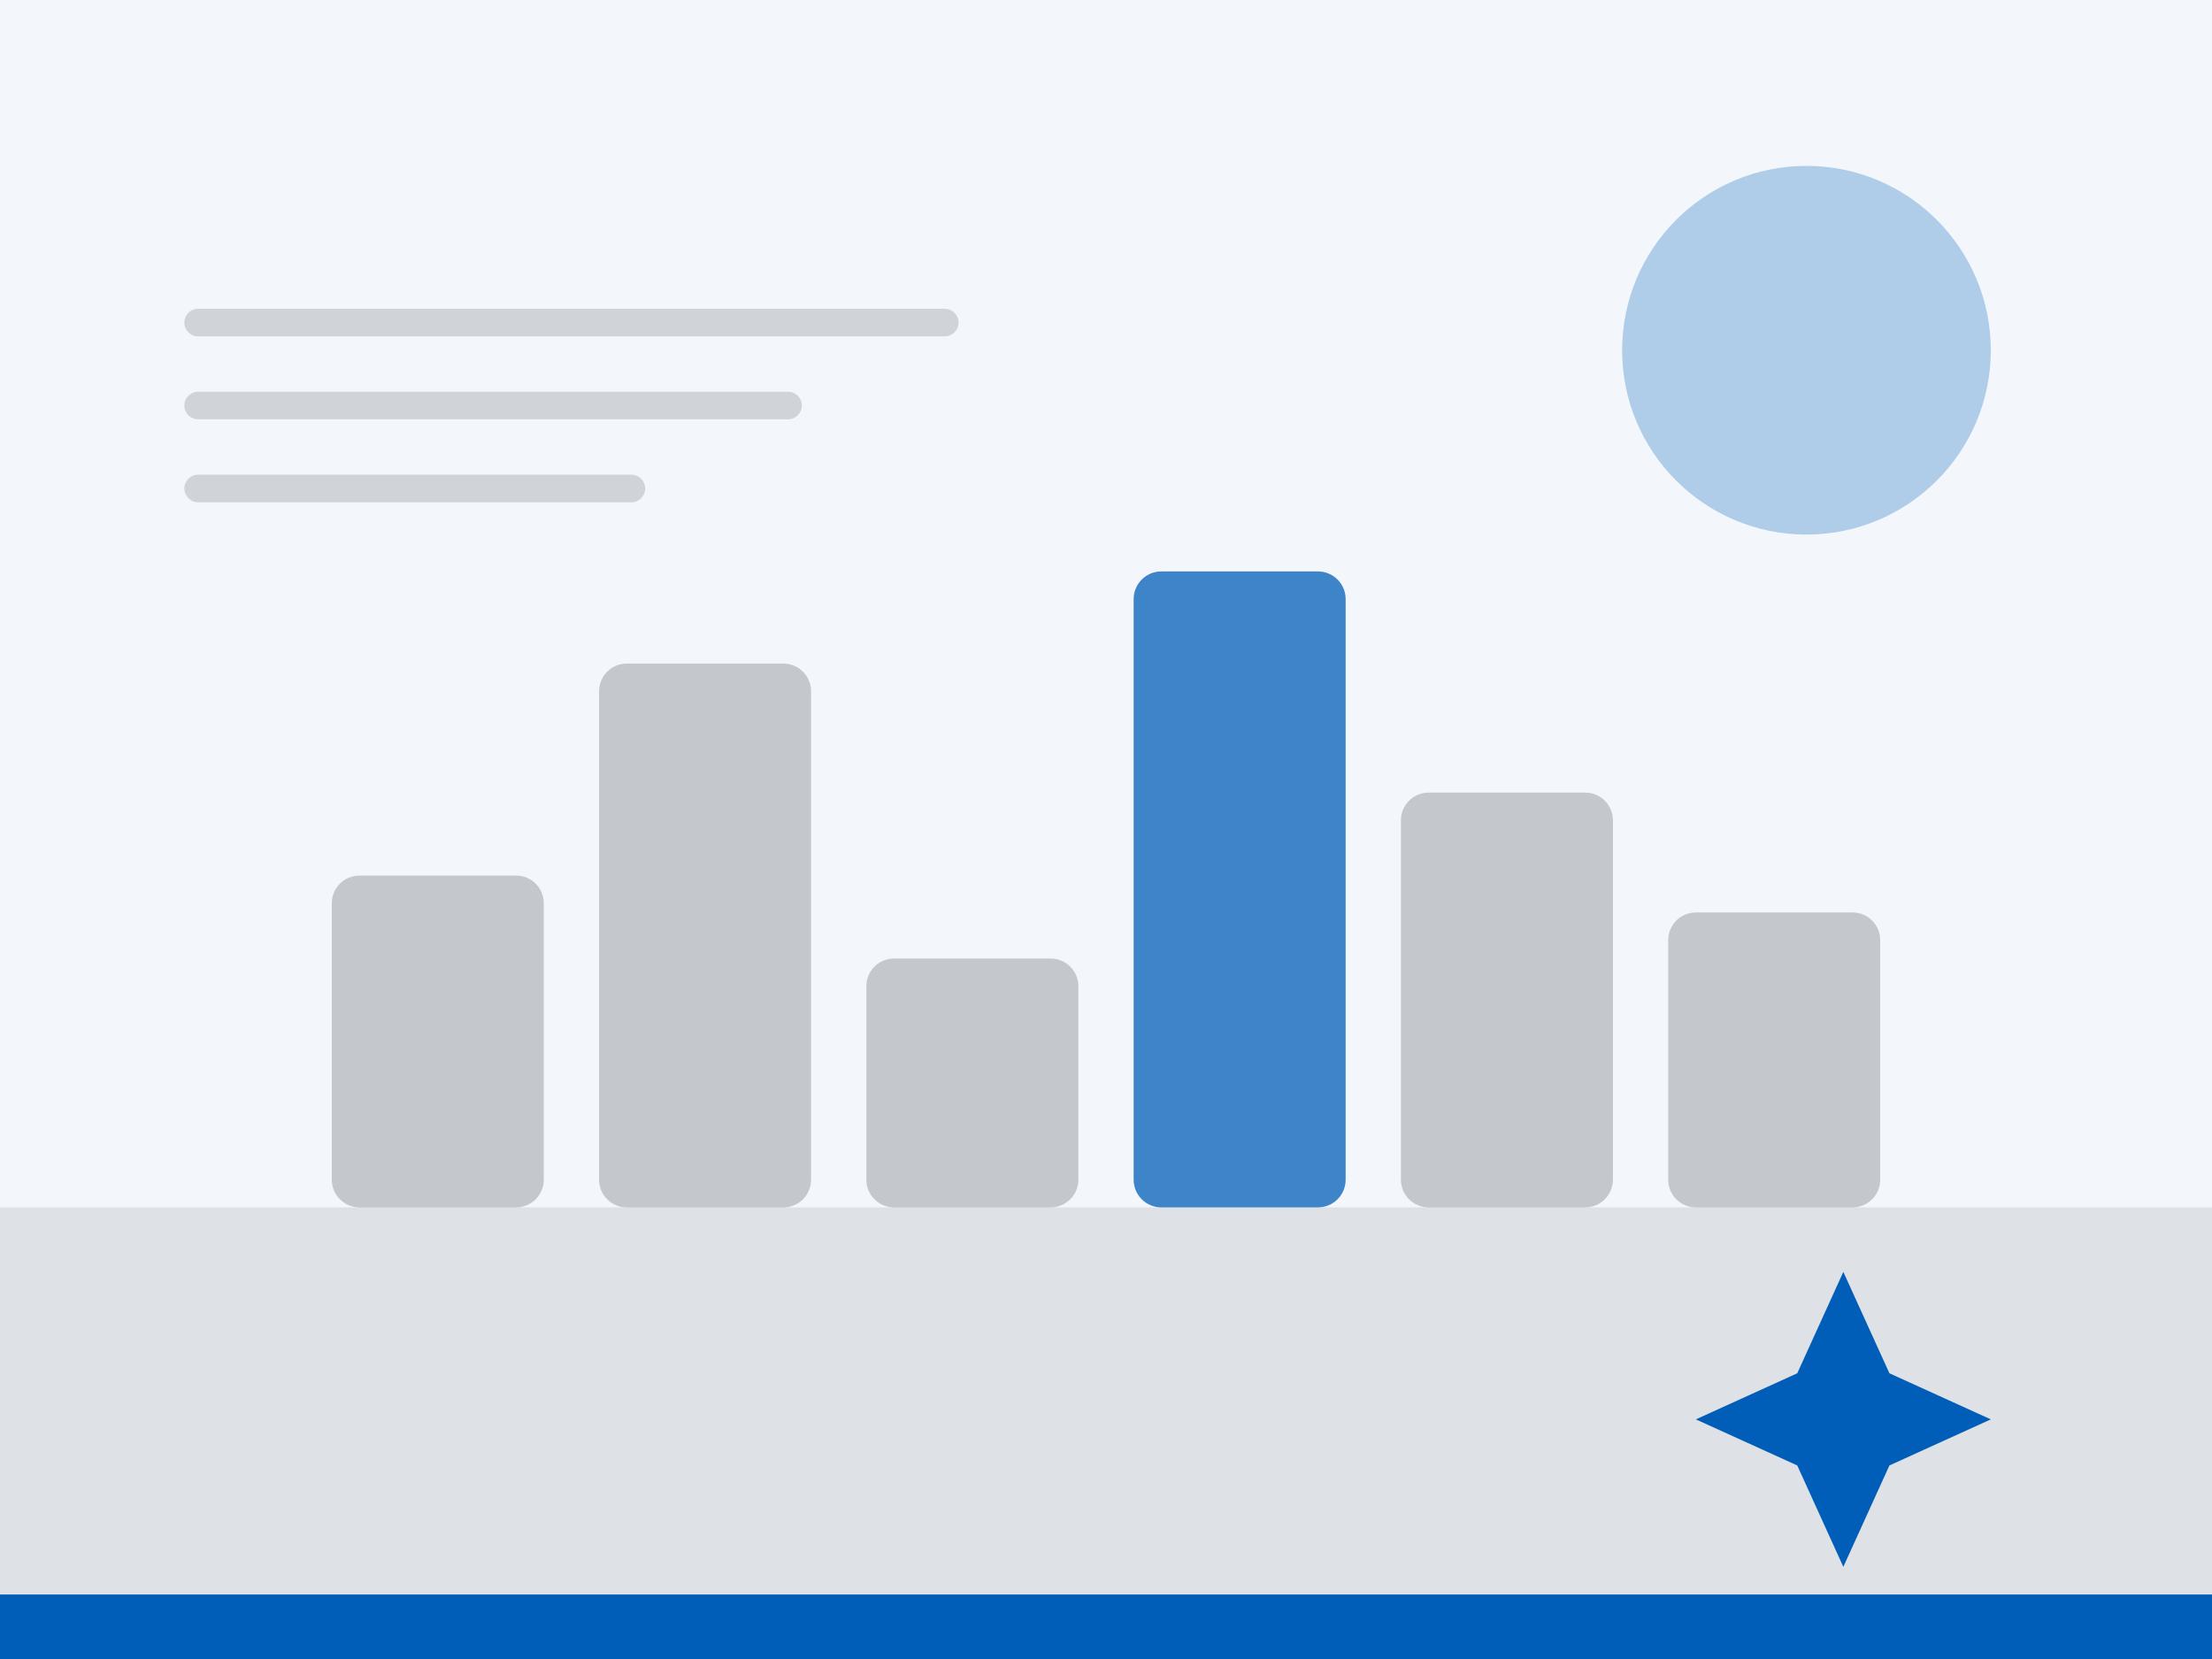
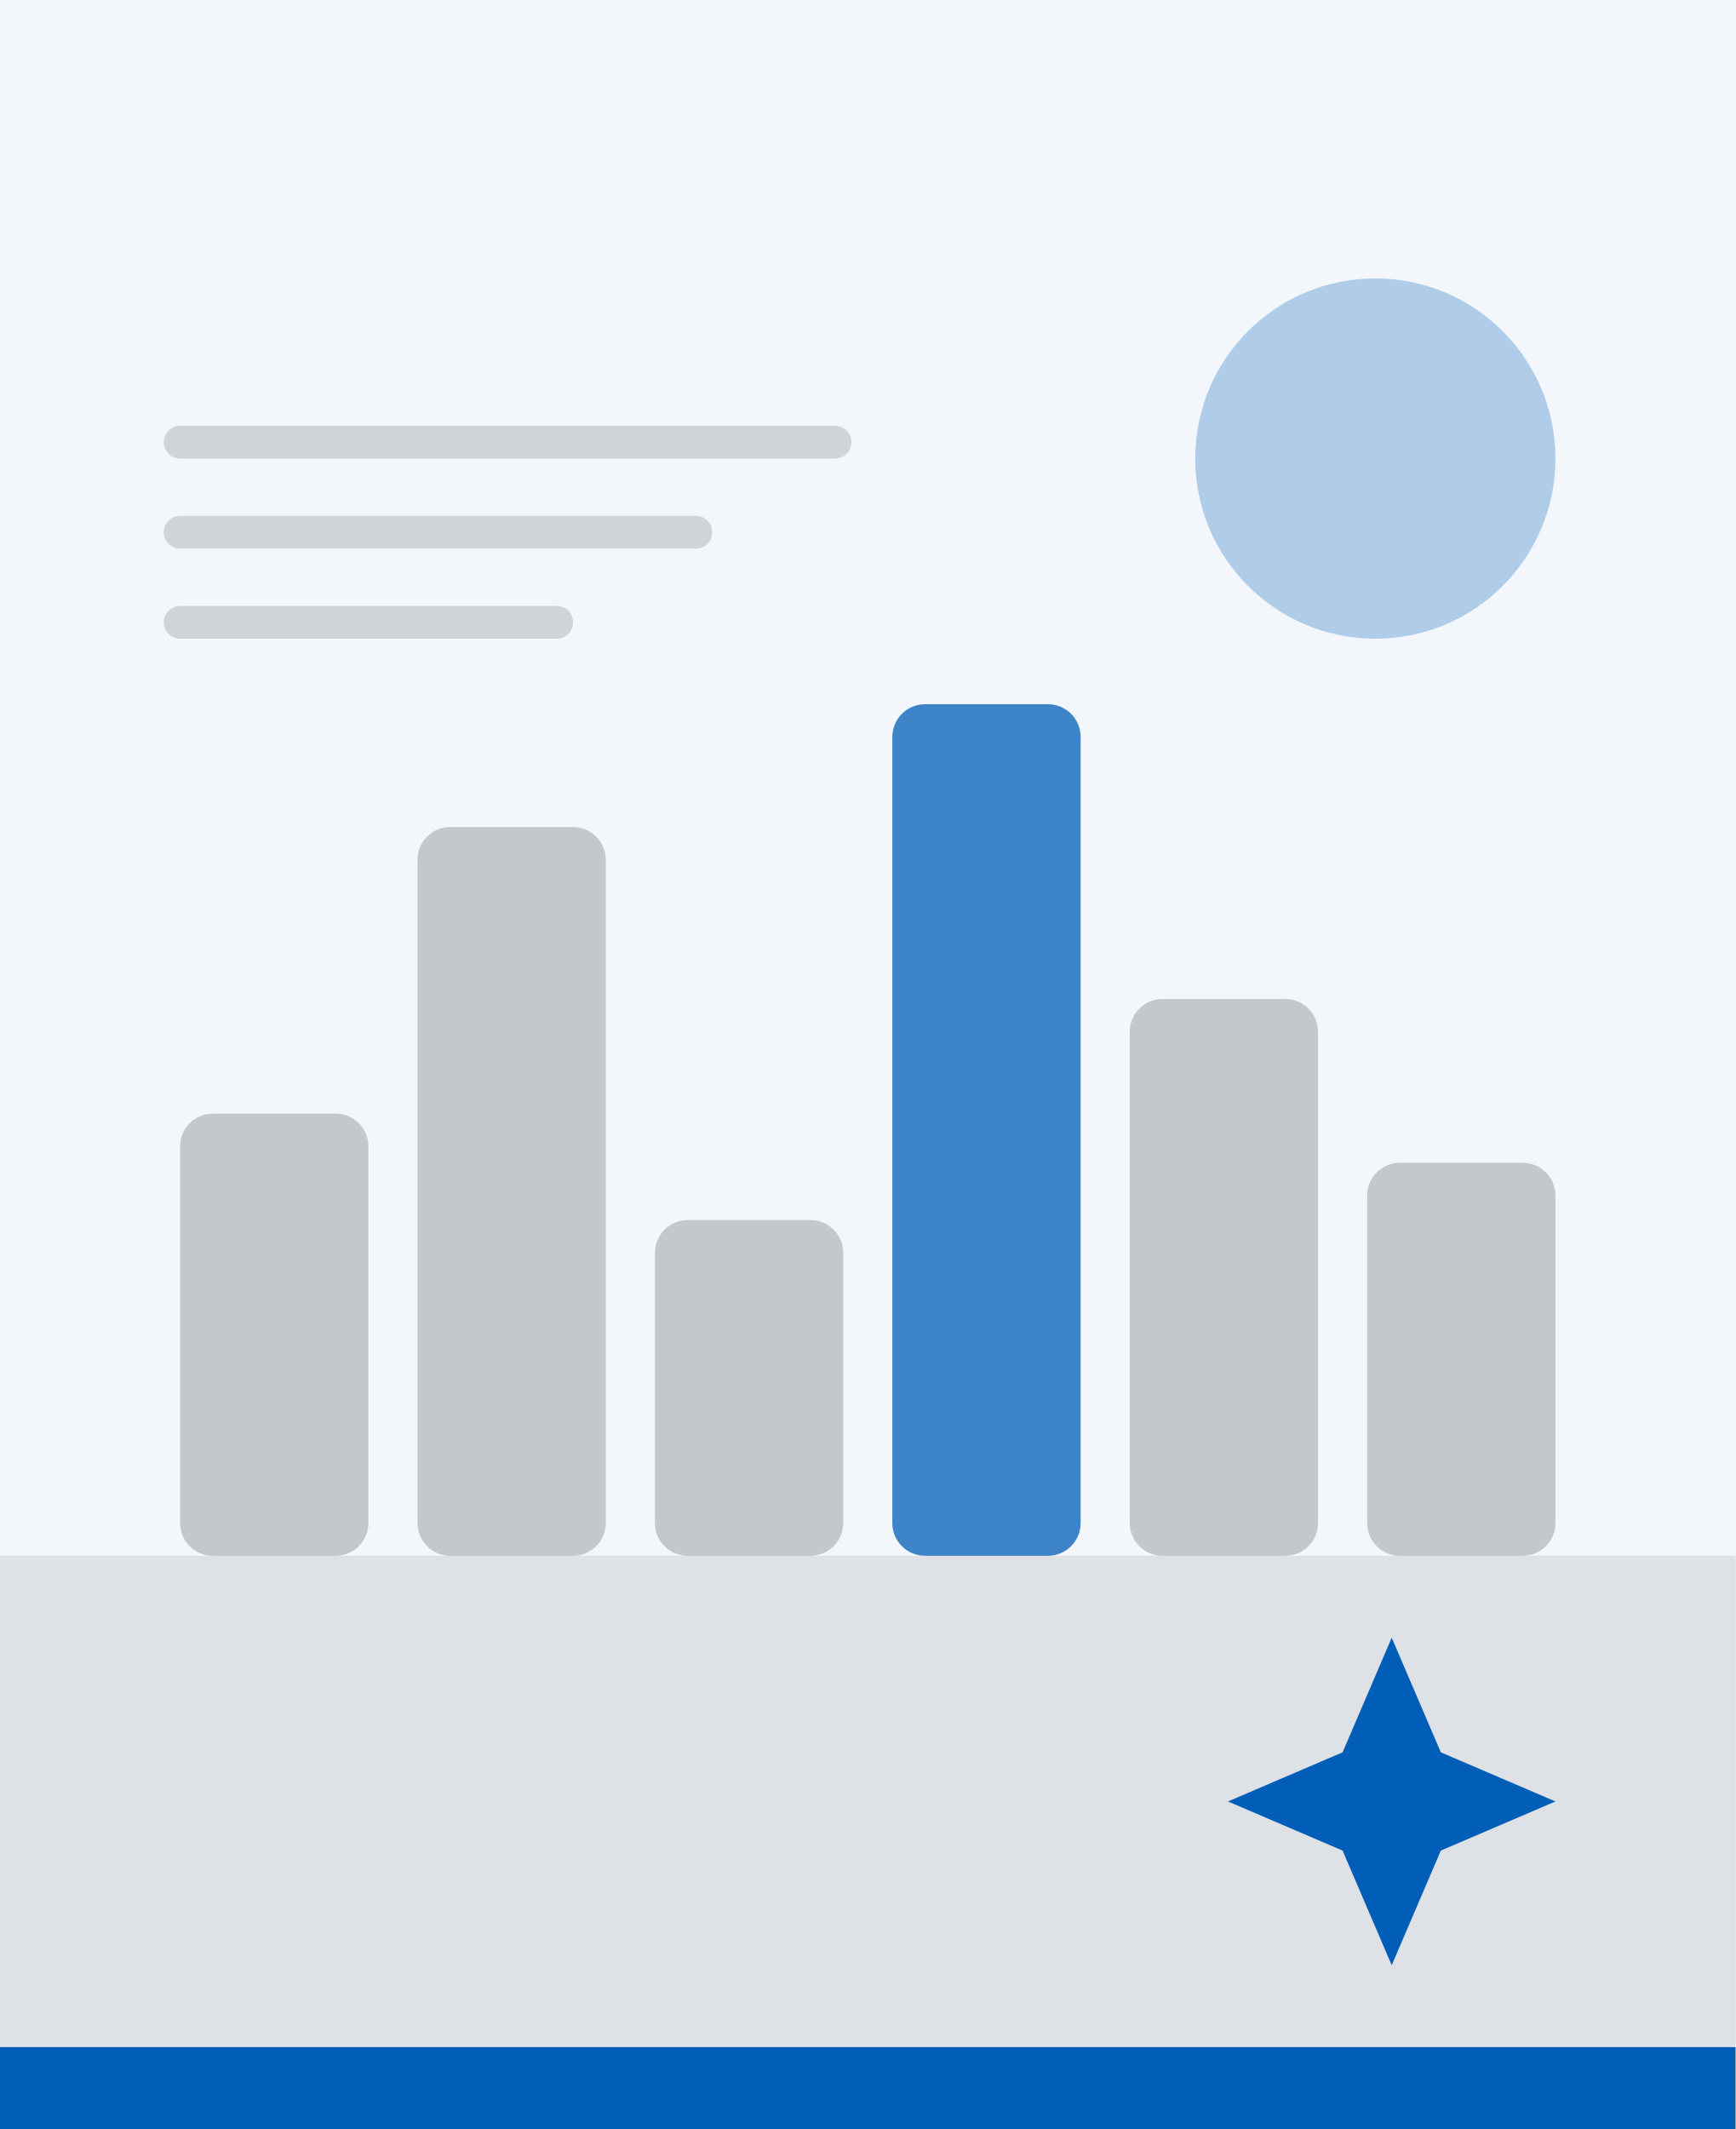
- <svg xmlns="http://www.w3.org/2000/svg" viewBox="0 0 480 360" width="480" height="360" role="img">
-   <rect width="480" height="360" fill="#FFFFFF" />
-   <rect width="480" height="360" fill="#005EB8" opacity="0.05" />
-   <circle cx="392" cy="76" r="40" fill="#005EB8" opacity="0.28" />
-   <rect x="40" y="67" width="168" height="6" rx="3" fill="#54585A" opacity="0.22" />
-   <rect x="40" y="85" width="134" height="6" rx="3" fill="#54585A" opacity="0.22" />
-   <rect x="40" y="103" width="100" height="6" rx="3" fill="#54585A" opacity="0.22" />
-   <rect x="72" y="190" width="46" height="72" rx="6" fill="#54585A" opacity="0.3" />
-   <rect x="130" y="144" width="46" height="118" rx="6" fill="#54585A" opacity="0.3" />
-   <rect x="188" y="208" width="46" height="54" rx="6" fill="#54585A" opacity="0.3" />
-   <rect x="246" y="124" width="46" height="138" rx="6" fill="#005EB8" opacity="0.75" />
-   <rect x="304" y="172" width="46" height="90" rx="6" fill="#54585A" opacity="0.3" />
-   <rect x="362" y="198" width="46" height="64" rx="6" fill="#54585A" opacity="0.3" />
-   <rect y="262" width="480" height="84" fill="#54585A" opacity="0.14" />
-   <path d="M400 276 L410 298 L432 308 L410 318 L400 340 L390 318 L368 308 L390 298 Z" fill="#005EB8" />
-   <rect y="346" width="480" height="14" fill="#005EB8" />
+ <svg xmlns="http://www.w3.org/2000/svg" viewBox="0 0 424 520" width="424" height="520" role="img">
+   <rect width="424" height="520" fill="#FFFFFF" />
+   <rect width="424" height="520" fill="#005EB8" opacity="0.05" />
+   <circle cx="336" cy="112" r="44" fill="#005EB8" opacity="0.28" />
+   <rect x="40" y="104" width="168" height="8" rx="4" fill="#54585A" opacity="0.22" />
+   <rect x="40" y="126" width="134" height="8" rx="4" fill="#54585A" opacity="0.22" />
+   <rect x="40" y="148" width="100" height="8" rx="4" fill="#54585A" opacity="0.22" />
+   <rect x="44" y="272" width="46" height="108" rx="8" fill="#54585A" opacity="0.3" />
+   <rect x="102" y="202" width="46" height="178" rx="8" fill="#54585A" opacity="0.3" />
+   <rect x="160" y="298" width="46" height="82" rx="8" fill="#54585A" opacity="0.3" />
+   <rect x="218" y="172" width="46" height="208" rx="8" fill="#005EB8" opacity="0.75" />
+   <rect x="276" y="244" width="46" height="136" rx="8" fill="#54585A" opacity="0.3" />
+   <rect x="334" y="284" width="46" height="96" rx="8" fill="#54585A" opacity="0.3" />
+   <rect y="380" width="424" height="120" fill="#54585A" opacity="0.14" />
+   <path d="M340 400 L352 428 L380 440 L352 452 L340 480 L328 452 L300 440 L328 428 Z" fill="#005EB8" />
+   <rect y="500" width="424" height="20" fill="#005EB8" />
</svg>
